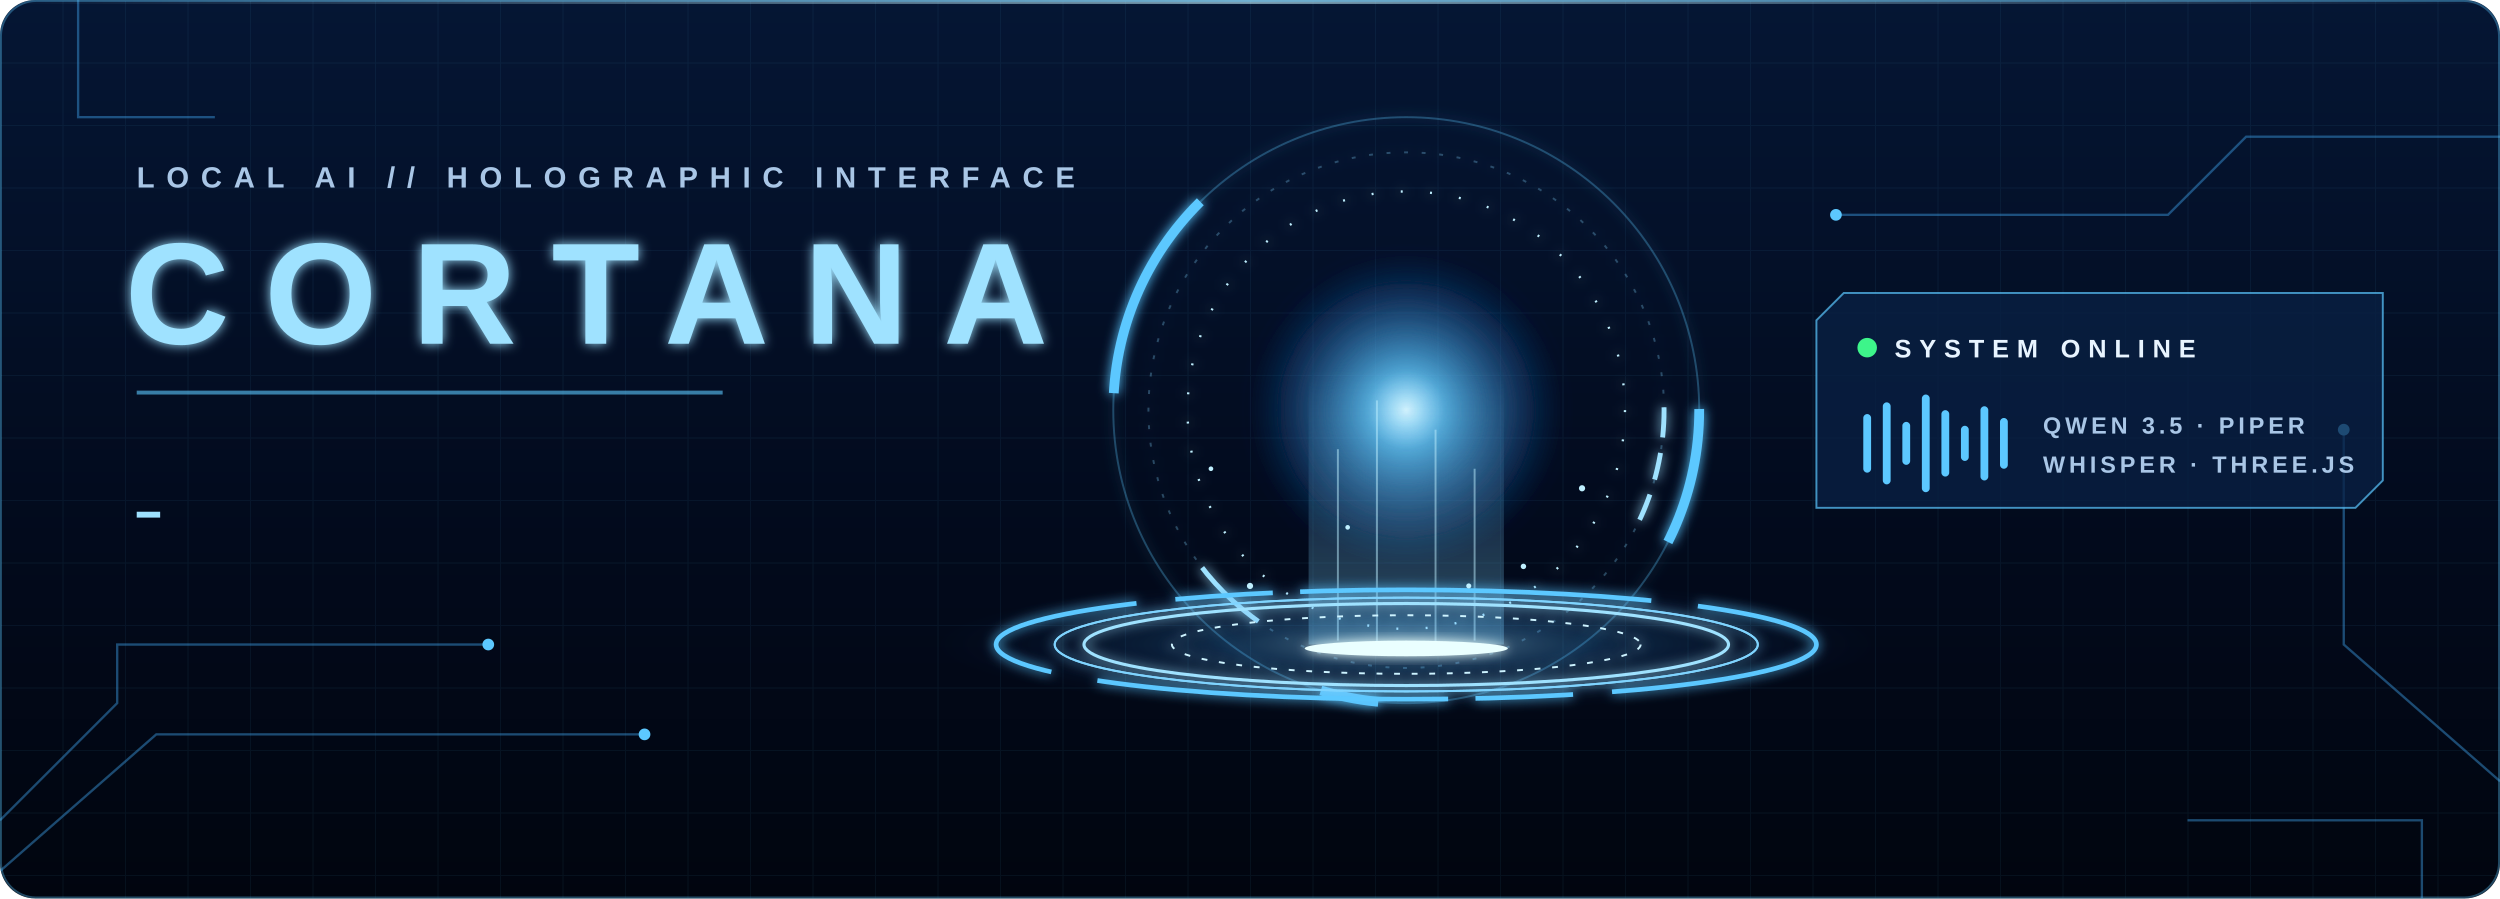
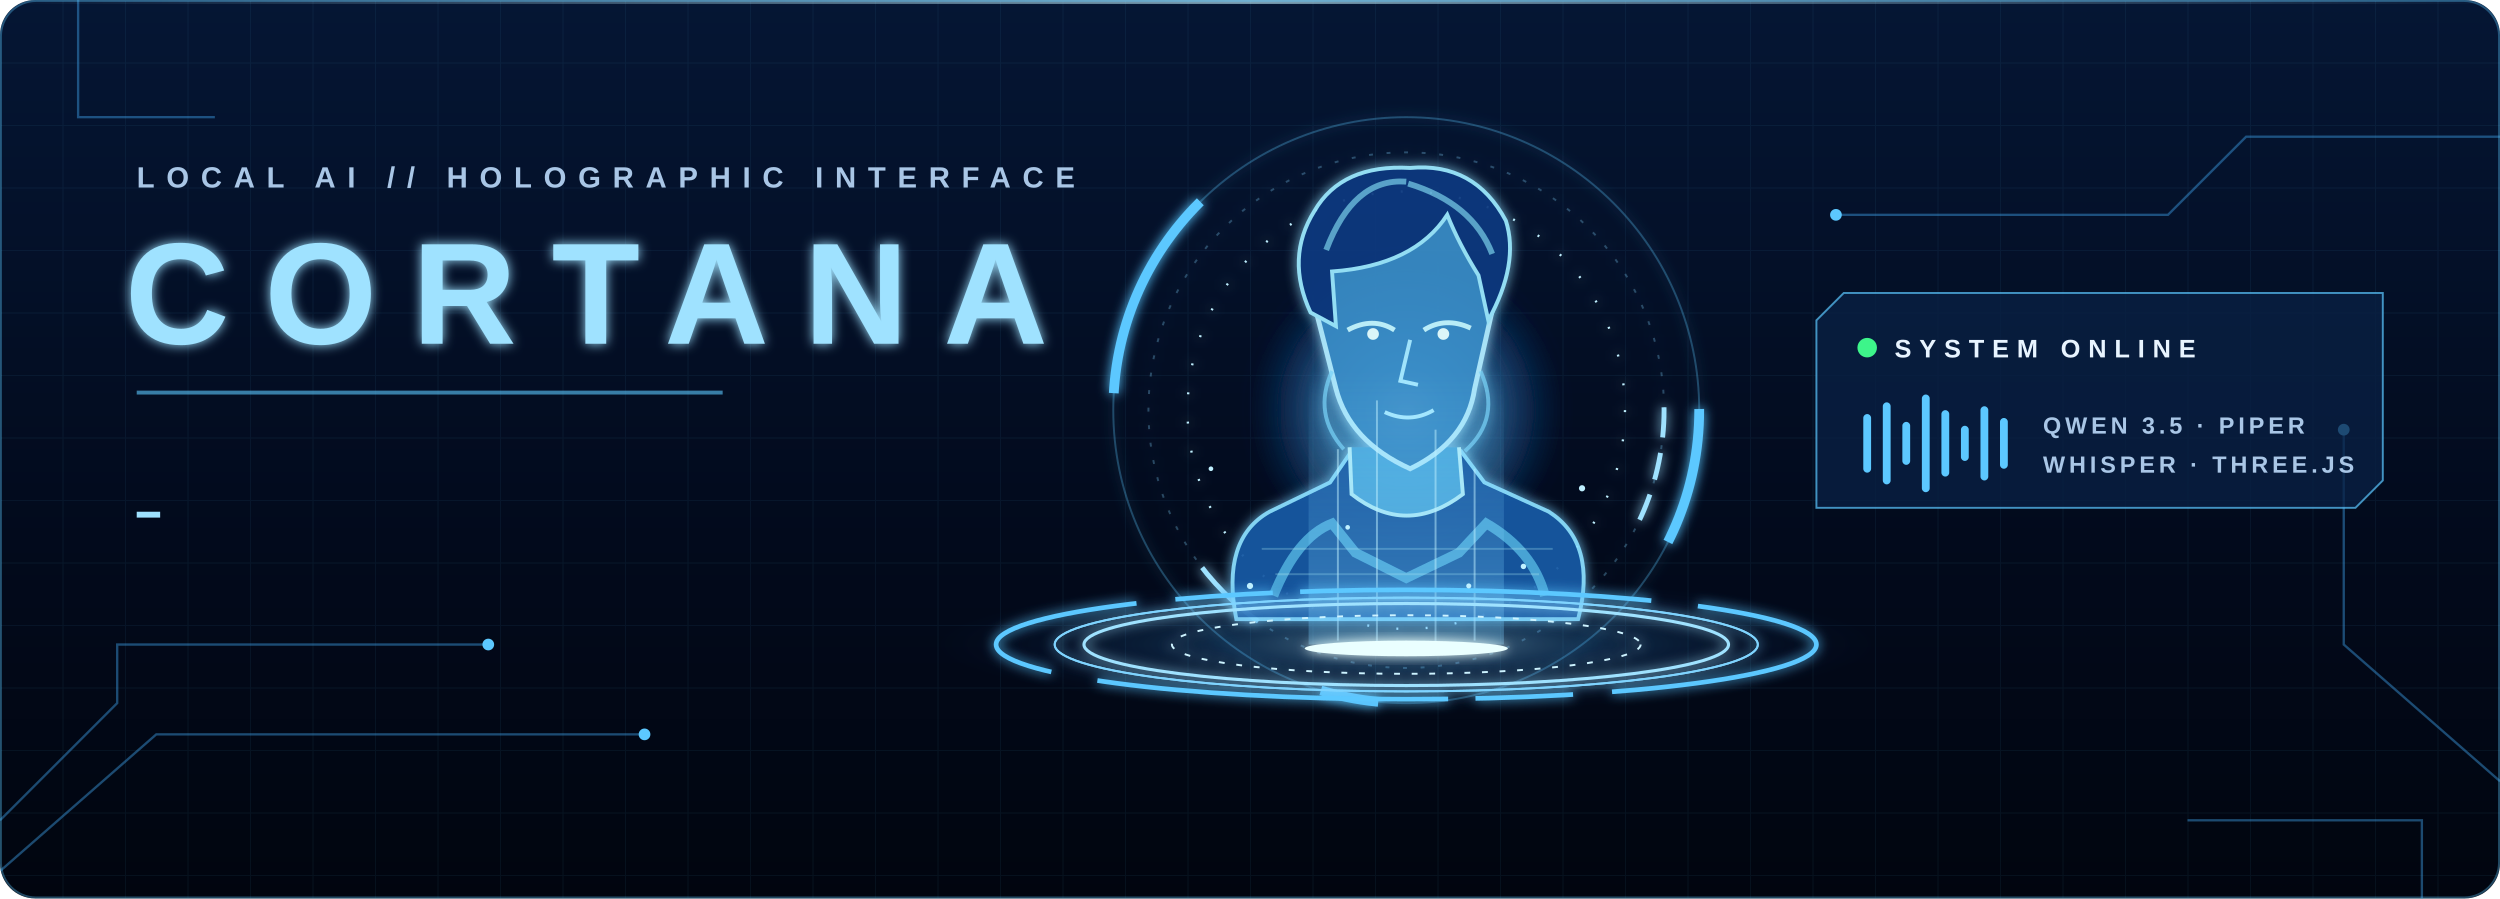
<svg xmlns="http://www.w3.org/2000/svg" viewBox="0 0 1280 460" width="1280" height="460" role="img" aria-label="Cortana AI: a local holographic assistant">
  <defs>
    <linearGradient id="bg" x1="0" y1="0" x2="0" y2="1">
      <stop offset="0" stop-color="#051634" />
      <stop offset=".6" stop-color="#020a1c" />
      <stop offset="1" stop-color="#01050f" />
    </linearGradient>
    <radialGradient id="core" cx="50%" cy="50%" r="50%">
      <stop offset="0" stop-color="#d8f6ff" stop-opacity=".95" />
      <stop offset=".25" stop-color="#5cc8ff" stop-opacity=".55" />
      <stop offset="1" stop-color="#0a3a8a" stop-opacity="0" />
    </radialGradient>
    <radialGradient id="pool" cx="50%" cy="50%" r="50%">
      <stop offset="0" stop-color="#bff0ff" stop-opacity=".8" />
      <stop offset=".4" stop-color="#3fa9ff" stop-opacity=".35" />
      <stop offset="1" stop-color="#0a3a8a" stop-opacity="0" />
    </radialGradient>
    <linearGradient id="beam" x1="0" y1="1" x2="0" y2="0">
      <stop offset="0" stop-color="#7fd4ff" stop-opacity=".55" />
      <stop offset="1" stop-color="#7fd4ff" stop-opacity="0" />
    </linearGradient>
    <linearGradient id="scan" x1="0" y1="0" x2="1" y2="0">
      <stop offset="0" stop-color="#bff0ff" stop-opacity="0" />
      <stop offset=".5" stop-color="#bff0ff" stop-opacity=".9" />
      <stop offset="1" stop-color="#bff0ff" stop-opacity="0" />
    </linearGradient>
    <filter id="glow" x="-50%" y="-50%" width="200%" height="200%">
      <feGaussianBlur stdDeviation="3" result="b" />
      <feMerge>
        <feMergeNode in="b" />
        <feMergeNode in="SourceGraphic" />
      </feMerge>
    </filter>
    <filter id="bigglow" x="-50%" y="-50%" width="200%" height="200%">
      <feGaussianBlur stdDeviation="7" result="b" />
      <feMerge>
        <feMergeNode in="b" />
        <feMergeNode in="SourceGraphic" />
      </feMerge>
    </filter>
    <pattern id="grid" width="32" height="32" patternUnits="userSpaceOnUse">
      <path d="M32 0H0V32" fill="none" stroke="#5cc8ff" stroke-opacity=".06" />
    </pattern>
    <clipPath id="frame">
      <rect width="1280" height="460" rx="18" />
    </clipPath>
    <style>
      .spin{transform-origin:640px 210px;animation:spin 24s linear infinite}
      .spin.r2{animation-duration:38s;animation-direction:reverse}
      .spin.r3{animation-duration:16s}
      @keyframes spin{to{transform:rotate(360deg)}}
      .pulse{animation:pulse 3.2s ease-in-out infinite;transform-origin:640px 210px}
      @keyframes pulse{50%{opacity:.55;transform:scale(.92)}}
      .ripple{transform-origin:640px 330px;animation:ripple 4s ease-out infinite}
      .ripple.b{animation-delay:2s}
      @keyframes ripple{0%{transform:scale(.5);opacity:.9}100%{transform:scale(1.25);opacity:0}}
      .beam{animation:beam 2.6s ease-in-out infinite}
      @keyframes beam{50%{opacity:.35}}
      .scanline{animation:scan 5s linear infinite}
      @keyframes scan{0%{transform:translateY(-20px)}100%{transform:translateY(480px)}}
      .title{font:800 74px 'Segoe UI','Helvetica Neue',Arial,sans-serif;letter-spacing:18px;fill:#9fe2ff}
      .flicker{animation:flicker 7s infinite}
      @keyframes flicker{0%,93%,100%{opacity:1}94%{opacity:.4}95%{opacity:1}96.5%{opacity:.6}97%{opacity:1}}
      .sub{font:600 15px 'Segoe UI','Helvetica Neue',Arial,sans-serif;letter-spacing:6px;fill:#a9c6e6}
      .line{font:600 19px 'Cascadia Code',Consolas,'Courier New',monospace;fill:#d8f5ff}
      .t1,.t2,.t3,.t4{opacity:0;animation:cycle 16s infinite}
      .t2{animation-delay:4s}.t3{animation-delay:8s}.t4{animation-delay:12s}
      @keyframes cycle{0%{opacity:0;transform:translateY(8px)}3%{opacity:1;transform:none}22%{opacity:1}25%,100%{opacity:0}}
      .cursor{animation:blink 1s steps(1) infinite}
      @keyframes blink{50%{opacity:0}}
      .wave rect{transform-origin:center;transform-box:fill-box;animation:wave 1.1s ease-in-out infinite}
      @keyframes wave{50%{transform:scaleY(.35)}}
      .dot{animation:float 6s linear infinite}
      @keyframes float{0%{transform:translateY(0);opacity:0}15%{opacity:.9}85%{opacity:.9}100%{transform:translateY(-70px);opacity:0}}
      .online{animation:pulse2 2.4s ease-in-out infinite}
      @keyframes pulse2{50%{opacity:.35}}
      @media (prefers-reduced-motion:reduce){*{animation:none!important}.t1{opacity:1}}
    </style>
  </defs>
  <g clip-path="url(#frame)">
    <rect width="1280" height="460" fill="url(#bg)" />
    <rect width="1280" height="460" fill="url(#grid)" />
    <g fill="none" stroke="#3d9ee6" stroke-opacity=".45" stroke-width="1.2">
      <path d="M0 420 L60 360 L60 330 L250 330" />
      <path d="M0 446 L80 376 L330 376" />
      <path d="M1280 70 L1150 70 L1110 110 L940 110" />
      <path d="M1280 400 L1200 330 L1200 220" />
      <path d="M40 0 L40 60 L110 60" />
      <path d="M1240 460 L1240 420 L1120 420" />
    </g>
    <g fill="#5cc8ff">
      <circle cx="250" cy="330" r="3" />
      <circle cx="330" cy="376" r="3" />
      <circle cx="940" cy="110" r="3" />
      <circle cx="1200" cy="220" r="3" />
    </g>
    <g transform="translate(80 0)">
      <g filter="url(#glow)">
        <g class="spin">
          <circle cx="640" cy="210" r="150" fill="none" stroke="#5cc8ff" stroke-opacity=".3" />
          <circle cx="640" cy="210" r="150" fill="none" stroke="#5cc8ff" stroke-width="5" stroke-dasharray="70 180 30 200 110 352" />
        </g>
        <g class="spin r2">
          <circle cx="640" cy="210" r="132" fill="none" stroke="#7fd4ff" stroke-opacity=".3" stroke-dasharray="2 7" />
          <circle cx="640" cy="210" r="132" fill="none" stroke="#9fe2ff" stroke-width="2.5" stroke-dasharray="14 8 14 8 14 230 40 500" />
        </g>
        <g class="spin r3">
          <circle cx="640" cy="210" r="112" fill="none" stroke="#bff0ff" stroke-width="1.2" stroke-dasharray="1 14" />
        </g>
      </g>
      <circle class="pulse" cx="640" cy="210" r="80" fill="url(#core)" filter="url(#bigglow)" />
+       <g class="cortana-portrait" opacity=".94" filter="url(#glow)">
+         <path d="M553 317 Q545 276 570 262 L601 247 L612 231 L668 231 L680 247 L713 262 Q738 278 728 317Z" fill="#1258a3" stroke="#8bdfff" stroke-width="2" />
+         <path d="M572 305 Q584 275 602 268 L614 283 L640 296 L667 283 L681 268 Q705 282 711 305" fill="none" stroke="#6ed8ff" stroke-width="5" opacity=".65" />
+         <path d="M611 229 L612 253 Q640 275 669 253 L667 229" fill="#4eace0" stroke="#b7f3ff" stroke-width="2" />
+         <path d="M593 156 Q588 116 610 103 Q638 86 667 103 Q690 120 684 159 L675 199 Q671 226 642 240 Q611 226 604 199Z" fill="#398bc6" stroke="#b1ecff" stroke-width="2.5" />
+         <path d="M591 160 Q578 132 593 108 Q607 84 642 86 Q675 83 691 113 Q698 135 682 164 L677 141 Q667 125 661 110 Q644 136 602 139 L604 167Z" fill="#0b397e" stroke="#9ceaff" stroke-width="2" />
+         <path d="M599 128 Q613 91 640 93 M641 94 Q674 104 684 130" stroke="#8be8ff" stroke-width="3" opacity=".65" fill="none" />
+         <path d="M610 169 Q623 162 634 169 M649 169 Q660 162 673 168" fill="none" stroke="#c4f7ff" stroke-width="2.5" />
+         <circle cx="623" cy="171" r="3" fill="#e7ffff" />
+         <circle cx="659" cy="171" r="3" fill="#e7ffff" />
+         <path d="M642 174 L637 195 L646 197 M629 211 Q642 217 654 210" fill="none" stroke="#a6e9ff" stroke-width="2" />
+         <path d="M602 190 Q592 212 608 230 M678 190 Q689 214 670 231" fill="none" stroke="#7fdbff" stroke-width="2" opacity=".7" />
+         <path d="M566 281 H715 M573 294 H708 M585 307 H696" stroke="#c2faff" stroke-width="1" opacity=".28" />
+       </g>
      <rect class="beam" x="590" y="190" width="100" height="140" fill="url(#beam)" opacity=".6" />
      <g class="beam" stroke="#bff0ff" stroke-opacity=".5">
        <line x1="605" y1="230" x2="605" y2="328" />
        <line x1="625" y1="205" x2="625" y2="330" />
        <line x1="655" y1="220" x2="655" y2="330" />
        <line x1="675" y1="240" x2="675" y2="328" />
      </g>
      <ellipse cx="640" cy="330" rx="240" ry="34" fill="url(#pool)" opacity=".6" />
      <g fill="none" filter="url(#glow)">
        <ellipse cx="640" cy="330" rx="210" ry="28" stroke="#5cc8ff" stroke-width="2.4" stroke-dasharray="110 20 50 14 180 24" />
        <ellipse cx="640" cy="330" rx="165" ry="21" stroke="#9fe2ff" stroke-width="1.6" />
        <ellipse cx="640" cy="330" rx="120" ry="15" stroke="#cdf3ff" stroke-dasharray="3 6" />
        <ellipse class="ripple" cx="640" cy="330" rx="180" ry="24" stroke="#7fd4ff" />
        <ellipse class="ripple b" cx="640" cy="330" rx="180" ry="24" stroke="#7fd4ff" />
      </g>
      <ellipse cx="640" cy="332" rx="52" ry="4" fill="#eaffff" filter="url(#glow)" />
      <g fill="#bff0ff">
        <circle class="dot" cx="560" cy="300" r="1.6" />
        <circle class="dot" cx="700" cy="290" r="1.4" style="animation-delay:-2s" />
        <circle class="dot" cx="610" cy="270" r="1.2" style="animation-delay:-4s" />
        <circle class="dot" cx="730" cy="250" r="1.6" style="animation-delay:-1s" />
        <circle class="dot" cx="540" cy="240" r="1.2" style="animation-delay:-3s" />
        <circle class="dot" cx="672" cy="300" r="1.3" style="animation-delay:-5s" />
      </g>
    </g>
    <text x="70" y="96" class="sub">LOCAL AI // HOLOGRAPHIC INTERFACE</text>
    <text x="64" y="176" class="title flicker" filter="url(#glow)">CORTANA</text>
    <rect x="70" y="200" width="300" height="2" fill="#5cc8ff" opacity=".6" />
    <g class="line">
      <text class="t1" x="70" y="250">&gt; streaming voice replies</text>
      <text class="t2" x="70" y="250">&gt; runs 100% on your PC</text>
      <text class="t3" x="70" y="250">&gt; timers · memory · weather</text>
      <text class="t4" x="70" y="250">&gt; your phone is the display</text>
    </g>
    <rect class="cursor" x="70" y="262" width="12" height="3" fill="#9fe2ff" />
    <g transform="translate(930 150)">
      <path d="M14 0H290V96L276 110H0V14Z" fill="#082044" fill-opacity=".75" stroke="#5cc8ff" stroke-opacity=".7" />
      <circle class="online" cx="26" cy="28" r="5" fill="#3df58a" />
      <text x="40" y="33" style="font:700 13px 'Segoe UI',Arial,sans-serif;letter-spacing:4px;fill:#e8f4ff">SYSTEM ONLINE</text>
      <g class="wave" fill="#5cc8ff">
        <rect x="24" y="62" width="4" height="30" rx="2" />
        <rect x="34" y="56" width="4" height="42" rx="2" style="animation-delay:-.2s" />
        <rect x="44" y="66" width="4" height="22" rx="2" style="animation-delay:-.4s" />
        <rect x="54" y="52" width="4" height="50" rx="2" style="animation-delay:-.1s" />
        <rect x="64" y="60" width="4" height="34" rx="2" style="animation-delay:-.5s" />
        <rect x="74" y="68" width="4" height="18" rx="2" style="animation-delay:-.3s" />
        <rect x="84" y="58" width="4" height="38" rx="2" style="animation-delay:-.6s" />
        <rect x="94" y="64" width="4" height="26" rx="2" style="animation-delay:-.15s" />
      </g>
      <text x="116" y="72" style="font:600 12px 'Segoe UI',Arial,sans-serif;letter-spacing:2px;fill:#a9c6e6">QWEN 3.5 · PIPER</text>
      <text x="116" y="92" style="font:600 12px 'Segoe UI',Arial,sans-serif;letter-spacing:2px;fill:#a9c6e6">WHISPER · THREE.JS</text>
    </g>
    <rect class="scanline" x="0" y="0" width="1280" height="2" fill="url(#scan)" opacity=".7" />
  </g>
  <rect x=".5" y=".5" width="1279" height="459" rx="18" fill="none" stroke="#5cc8ff" stroke-opacity=".35" />
</svg>
